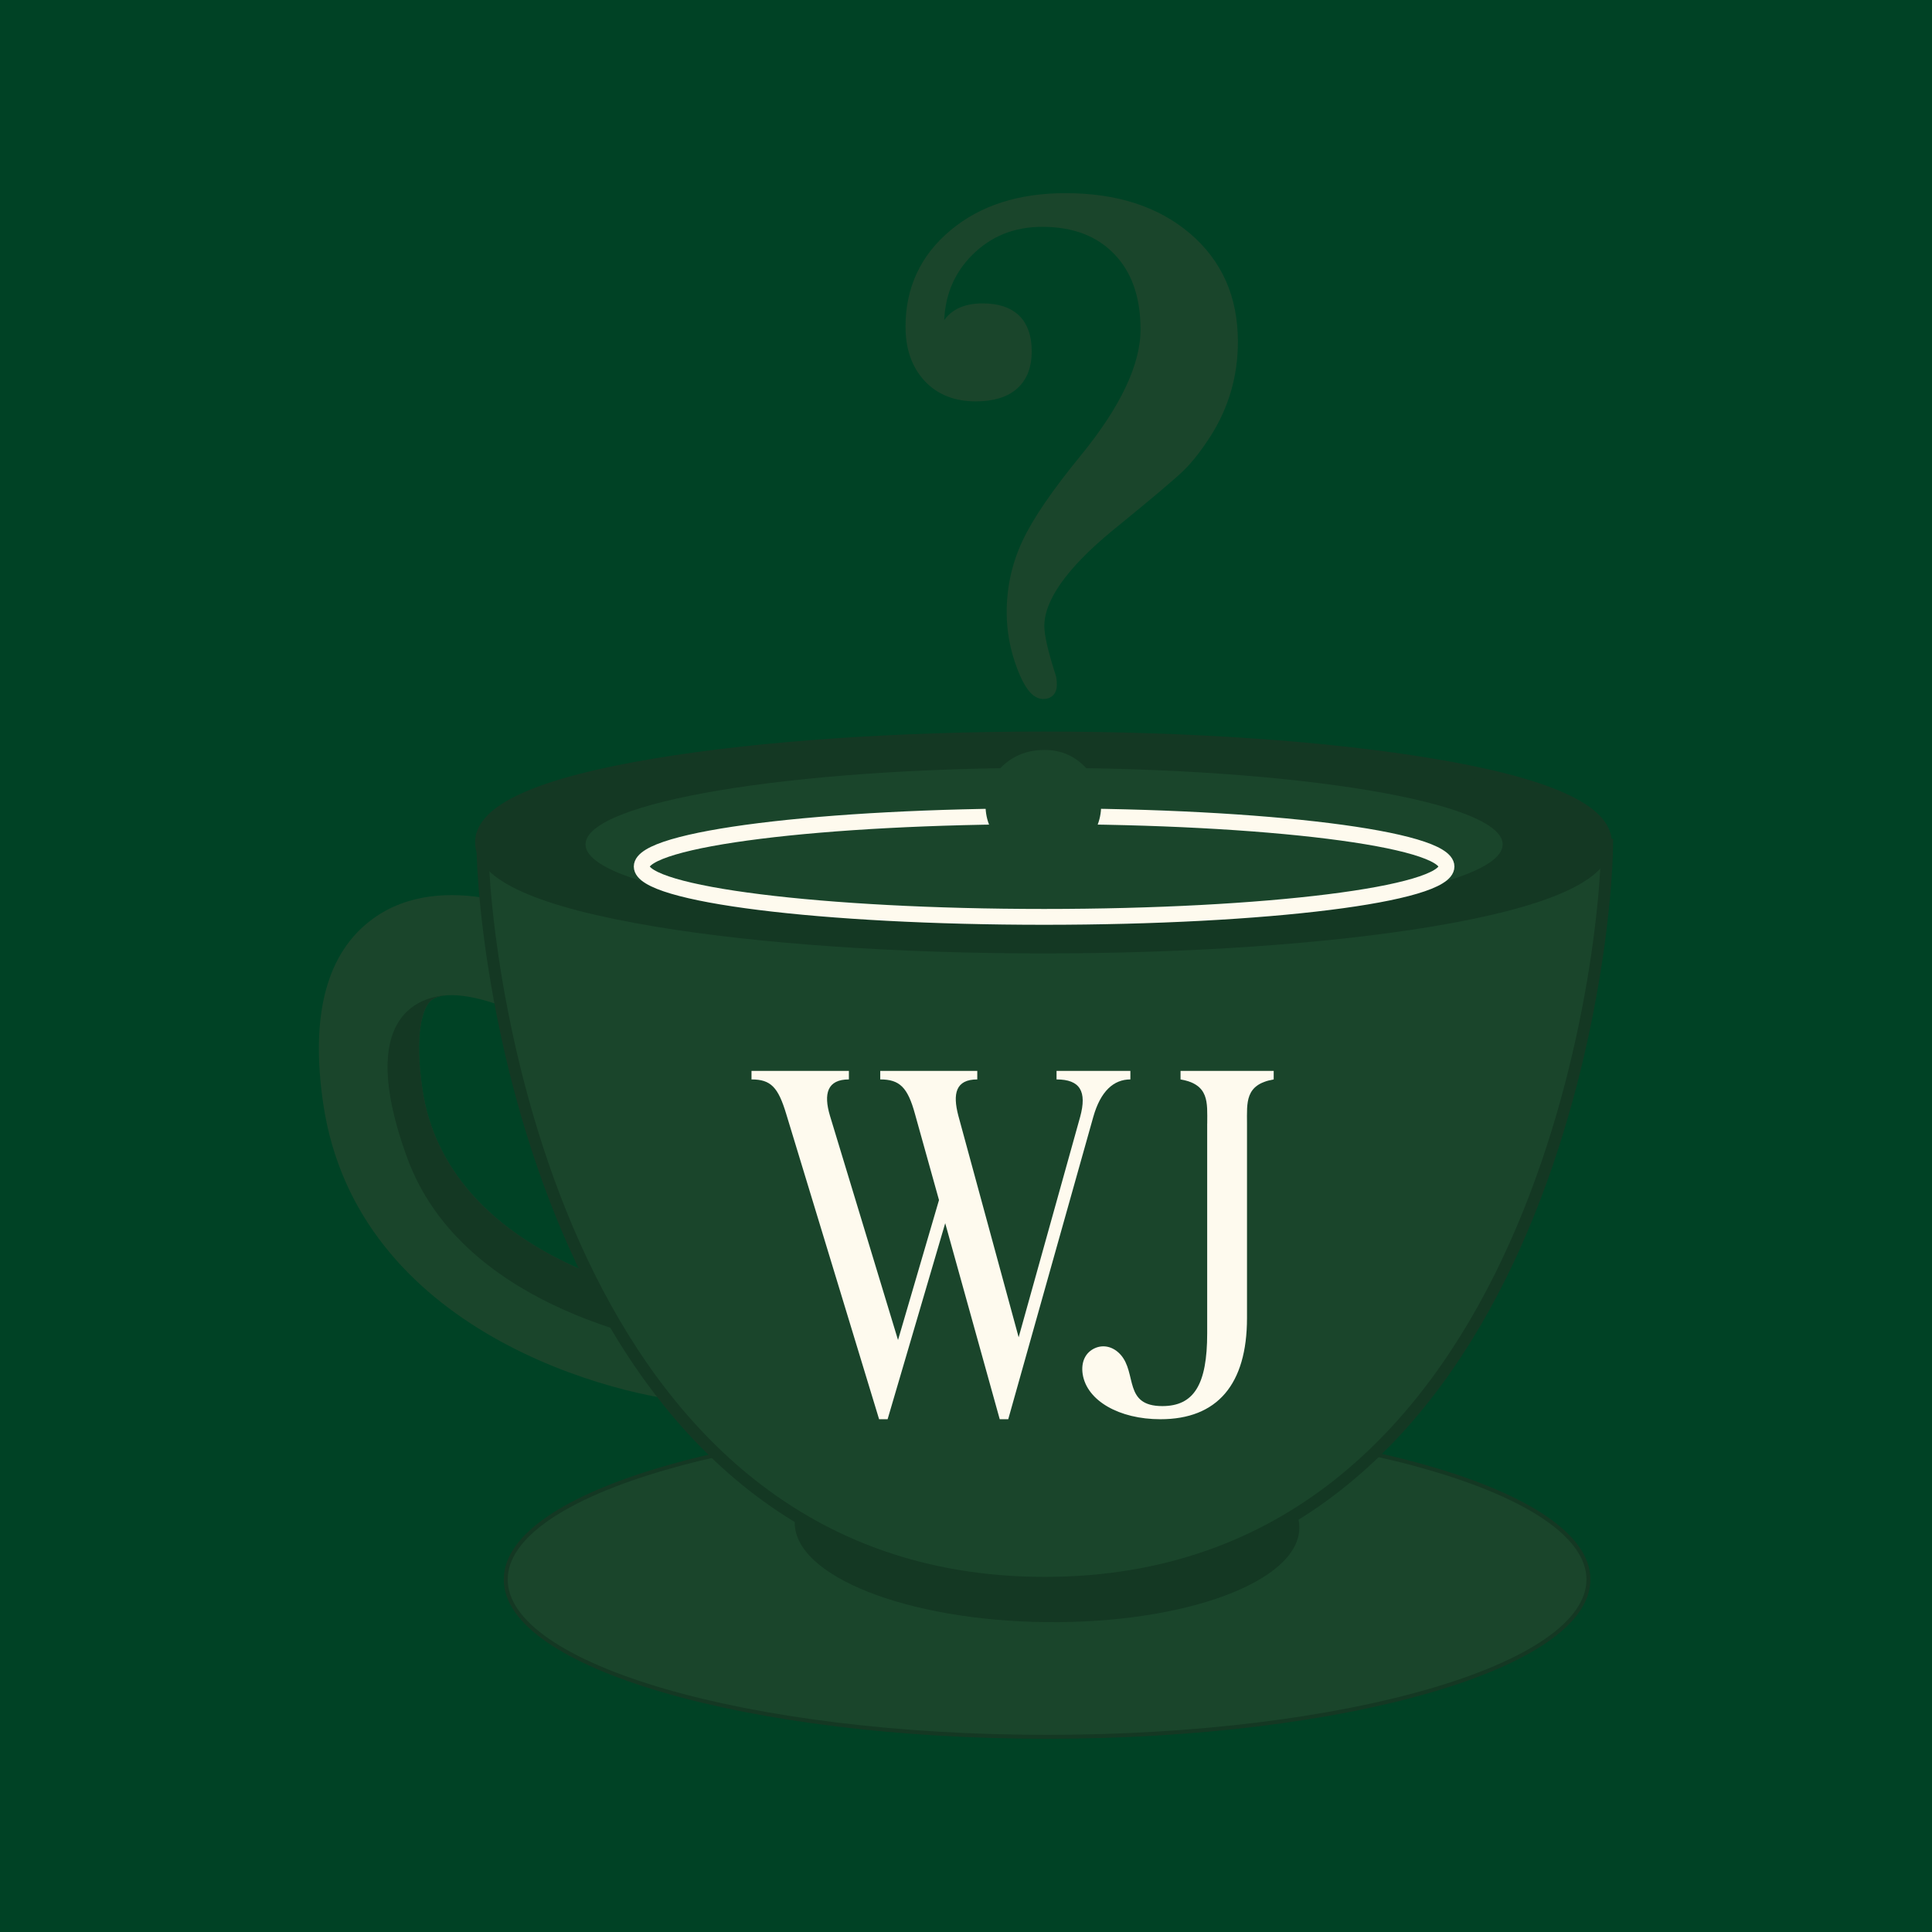
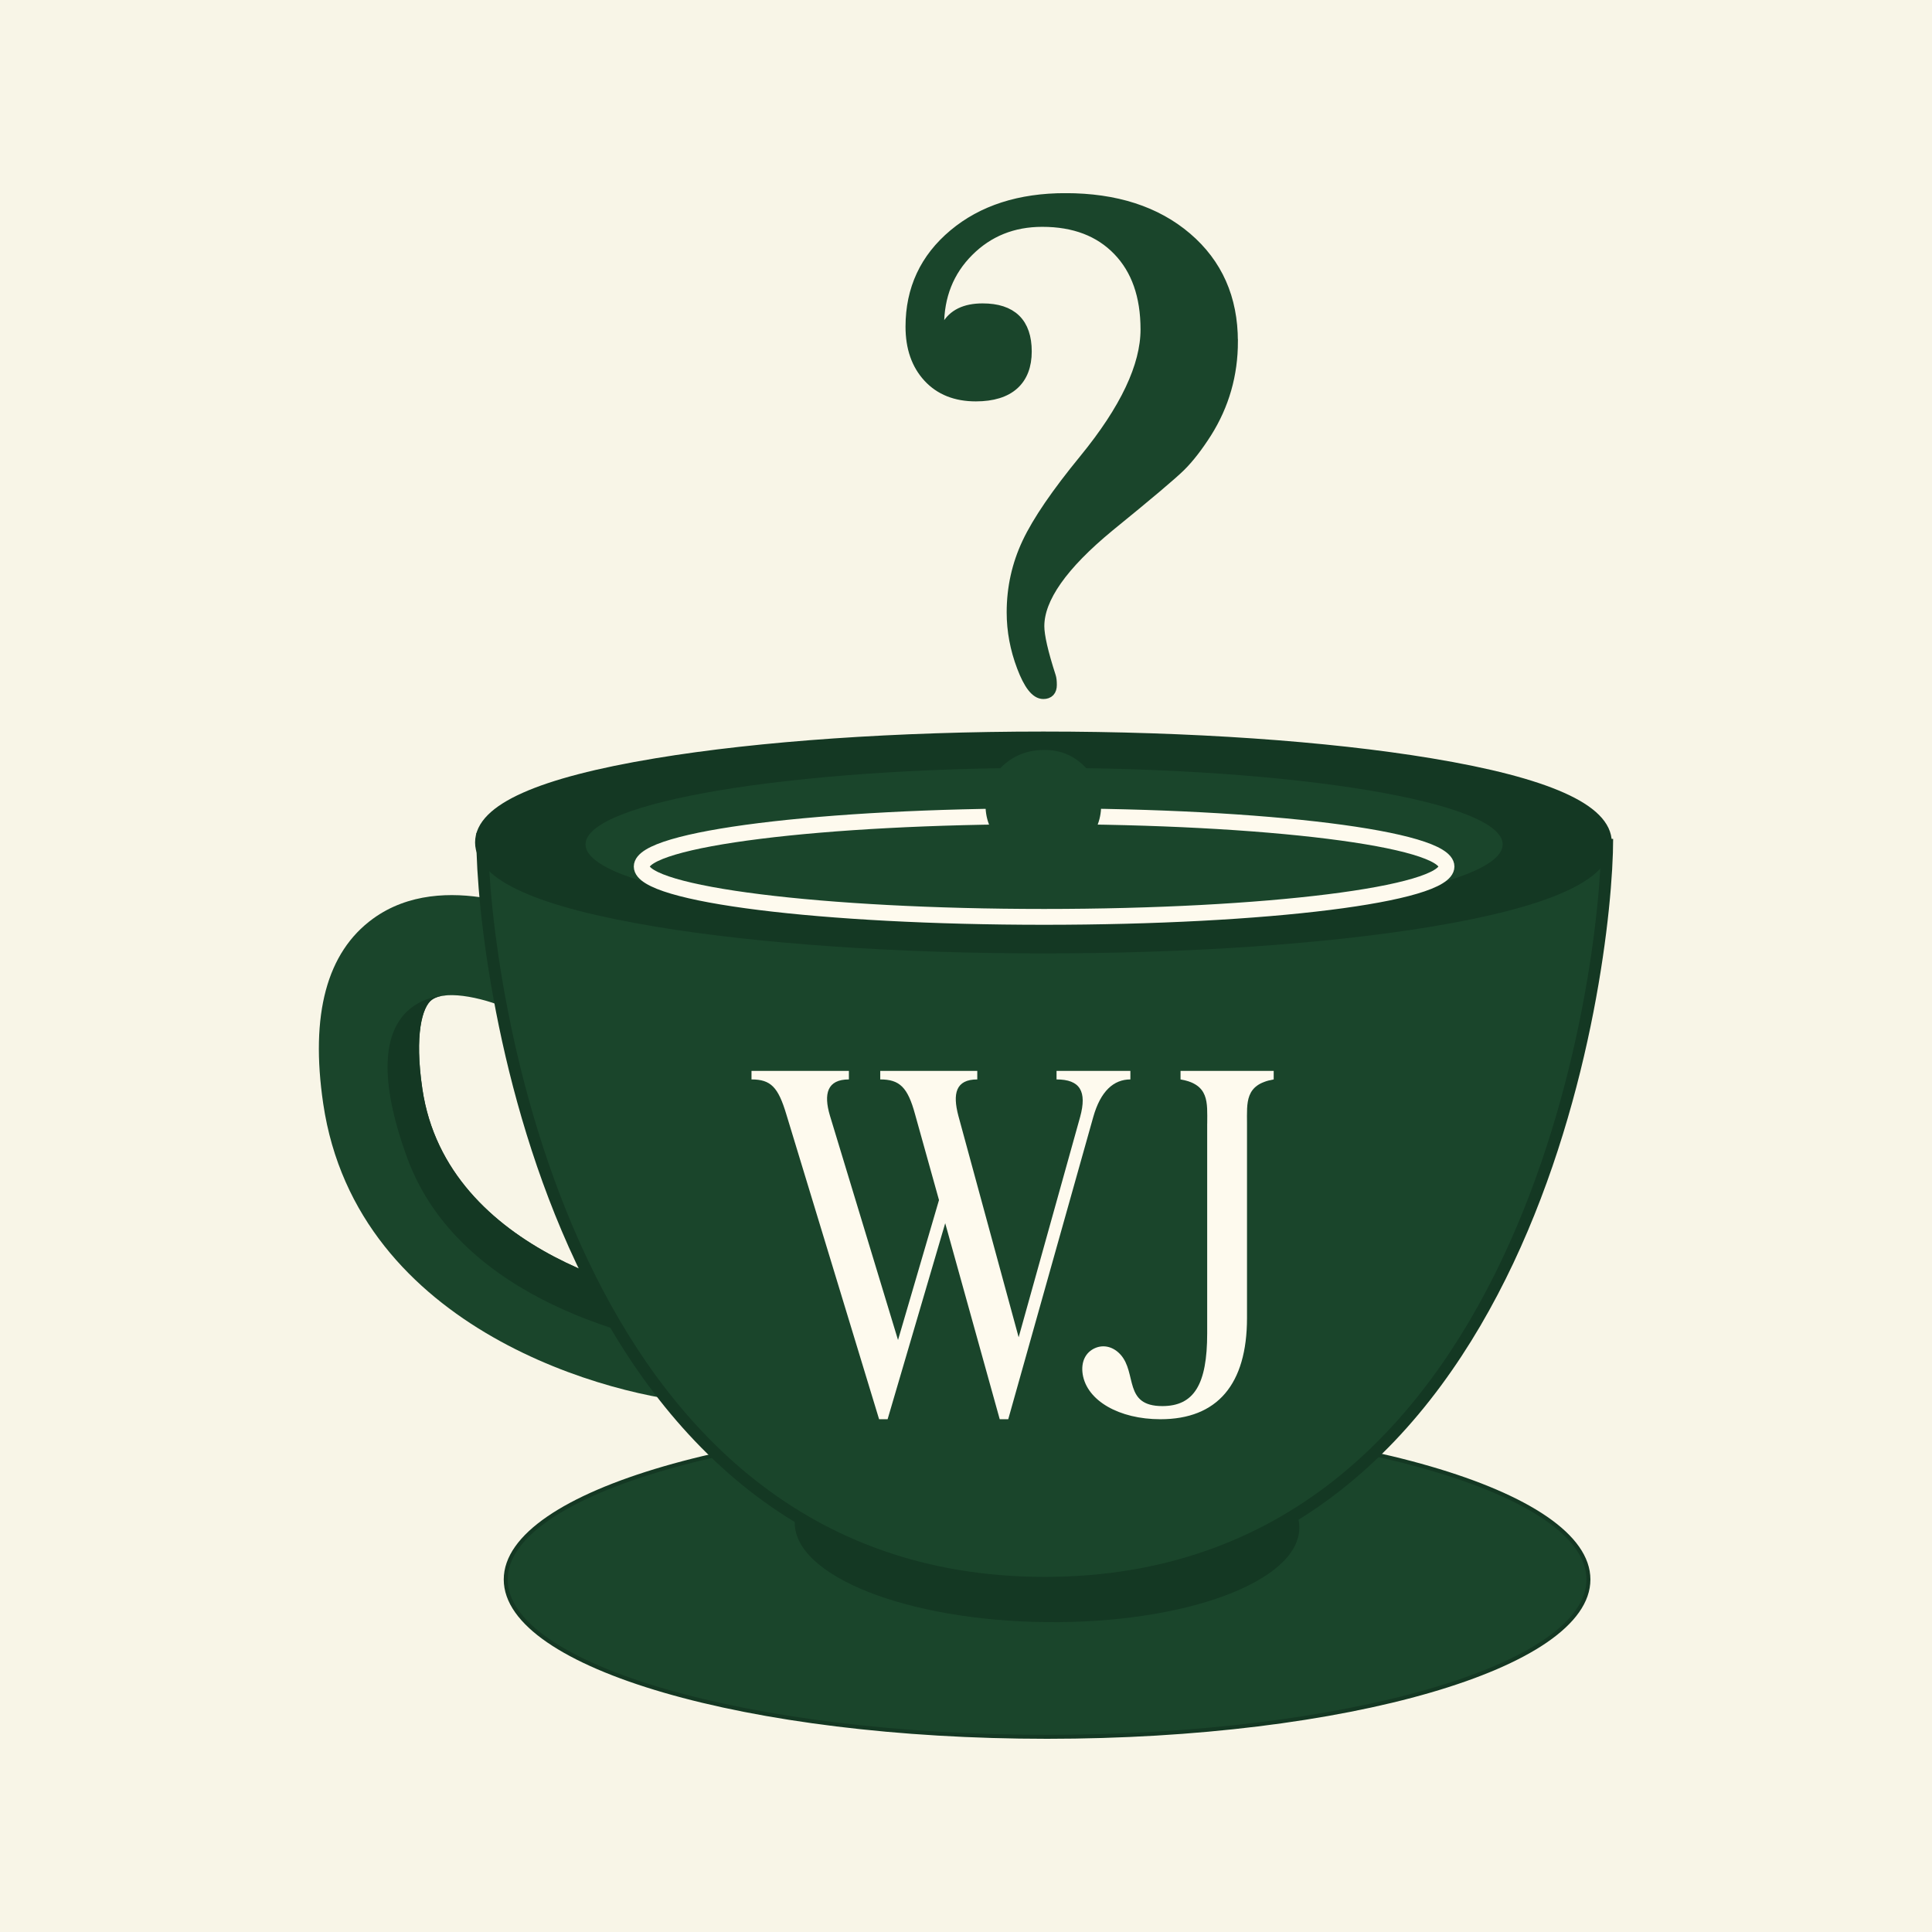
<svg xmlns="http://www.w3.org/2000/svg" width="512" height="512" viewBox="0 0 512 512">
-   <rect width="512" height="512" fill="#004225" />
+   <rect width="512" height="512" fill="#F8F5E7" />
  <svg x="84.50" y="51.20" width="343.01" height="409.60" viewBox="0 0 326.93 390.4">
    <defs>
      <style>
      .st0, .st1 {
        stroke-width: 3px;
      }

      .st0, .st1, .st2, .st3, .st4 {
        stroke-miterlimit: 10;
      }

      .st0, .st1, .st3 {
        stroke: #143823;
      }

      .st0, .st2, .st3, .st5 {
        fill: #1a452b;
      }

      .st1, .st6 {
        fill: #143823;
      }

      .st7 {
        isolation: isolate;
        opacity: .1;
      }

      .st2 {
        stroke: #1a452b;
        stroke-width: 2.93px;
      }

      .st8 {
        fill: #fefaee;
      }

      .st9 {
        fill: #143823;
      }

      .st4 {
        fill: none;
        stroke: #fefaee;
        stroke-width: 4px;
      }
    </style>
    </defs>
    <g>
      <ellipse class="st3" cx="183.94" cy="350.16" rx="136.74" ry="39.74" />
      <ellipse class="st6" cx="183.94" cy="336.48" rx="24.48" ry="63.73" transform="translate(-154.55 516.68) rotate(-89.37)" />
      <g>
        <g>
          <path class="st5" d="M1.1,229.97c-3.32-22.53.9-38.24,12.57-46.72,17.89-12.99,43.5-.9,46.37.52l-11.21,22.69c-5.9-2.87-16.51-5.5-20.3-2.72-2.38,1.74-4.44,8.69-2.39,22.53,6.16,41.77,58.68,53.26,72.4,54.06l-1.46,25.26c-22.2-1.29-87.47-17.93-95.98-75.62Z" />
          <path class="st9" d="M34.4,202.57c-2.44-.11-4.56.2-5.86,1.16-2.38,1.74-4.44,8.69-2.39,22.53,6.16,41.76,58.67,53.26,72.4,54.06l-.69,11.98c-15.79-2.32-62.26-12.18-75.57-48.71-15.08-41.36,8.9-41.22,12.1-41.02Z" />
        </g>
        <g>
          <g>
            <path class="st0" d="M325.43,163.1H41.28c0,33.49,19.47,187.9,142.07,187.9,122.61,0,142.07-154.41,142.07-187.9h0Z" />
            <path class="st1" d="M85.22,183.76c-29.37-4.87-44.26-11.52-44.26-19.77s14.89-14.9,44.26-19.77c26.18-4.35,60.91-6.74,97.8-6.74,36.87,0,71.6,2.39,97.8,6.74,29.37,4.87,44.26,11.52,44.26,19.77,0,8.25-14.89,14.9-44.28,19.79-26.18,4.35-60.91,6.74-97.8,6.74-36.87,0-71.6-2.4-97.78-6.75Z" />
          </g>
          <ellipse class="st5" cx="183.19" cy="164.48" rx="115.83" ry="19.33" />
          <ellipse class="st4" cx="183.19" cy="170.08" rx="101.64" ry="12.71" />
        </g>
        <path class="st7" d="M40.22,190.5c-.08-.02-.16-.02-.26-.02.11,0,.2.02.26.02Z" />
      </g>
      <g>
        <path class="st8" d="M109.27,221.7h24.61v2.15c-5.47,0-6.44,3.61-4.78,9.18l17.19,56.64,10.35-35.35-6.05-21.68c-1.86-6.84-3.91-8.79-8.79-8.79v-2.15h24.51v2.15c-5.47,0-6.25,3.61-4.78,9.18l15.23,55.95,15.53-55.66c1.76-6.44,0-9.47-5.96-9.47v-2.15h18.65v2.15c-4.2,0-7.52,2.93-9.37,9.47l-21.48,76.36h-2.15l-13.77-49.51-14.55,49.51h-2.15l-23.44-77.04c-2.05-6.84-3.91-8.79-8.79-8.79v-2.15Z" />
        <path class="st8" d="M224.39,234.98c0-5.27.59-9.86-6.74-11.13v-2.15h23.53v2.15c-7.32,1.27-6.74,5.86-6.74,11.13v49.12c0,16.8-7.52,25.58-21.87,25.58-10.45,0-18.55-4.69-19.63-11.33-.49-3.12.68-5.57,3.12-6.64,2.25-.98,4.69-.29,6.44,1.66,4.2,4.69.68,12.99,10.55,12.99,8.01,0,11.33-5.47,11.33-18.36v-53.02Z" />
      </g>
    </g>
    <path class="st2" d="M230.68,37.43c0,8.35-2.19,16.01-6.57,22.97-2.27,3.56-4.46,6.38-6.57,8.47-2.11,2.09-8.11,7.16-18,15.2-11.84,9.75-17.76,18.18-17.76,25.29,0,2.48.97,6.73,2.92,12.76.16.46.24,1.16.24,2.09,0,1.39-.65,2.09-1.95,2.09-1.79,0-3.53-2.24-5.23-6.73-1.7-4.49-2.56-9.05-2.56-13.69,0-6.19,1.3-12.03,3.89-17.52,2.59-5.49,7.38-12.49,14.35-21,10.38-12.68,15.57-23.67,15.57-32.95,0-8.51-2.35-15.2-7.06-20.07-4.71-4.87-11.11-7.31-19.22-7.31-7.46,0-13.71,2.52-18.73,7.54-5.03,5.03-7.54,11.33-7.54,18.91,0,1.71.24,2.55.73,2.55.16-.31.65-1.08,1.46-2.32,1.62-2.94,4.62-4.41,9-4.41,7.3,0,10.95,3.56,10.95,10.68s-4.22,11.14-12.65,11.14c-5.03,0-9-1.58-11.92-4.76-2.92-3.17-4.38-7.39-4.38-12.65,0-9.43,3.61-17.17,10.83-23.21,7.21-6.03,16.58-9.05,28.1-9.05,12.65,0,22.83,3.29,30.53,9.86,7.7,6.58,11.56,15.28,11.56,26.11ZM196.13,154.62c0,3.4-1.26,6.35-3.77,8.82-2.52,2.47-5.64,3.71-9.36,3.71s-6.65-1.24-9.25-3.71c-2.6-2.47-3.89-5.41-3.89-8.82s1.3-6.53,3.89-8.93c2.59-2.4,5.76-3.6,9.49-3.6s6.61,1.24,9.12,3.71c2.51,2.48,3.77,5.42,3.77,8.82Z" />
  </svg>
</svg>
